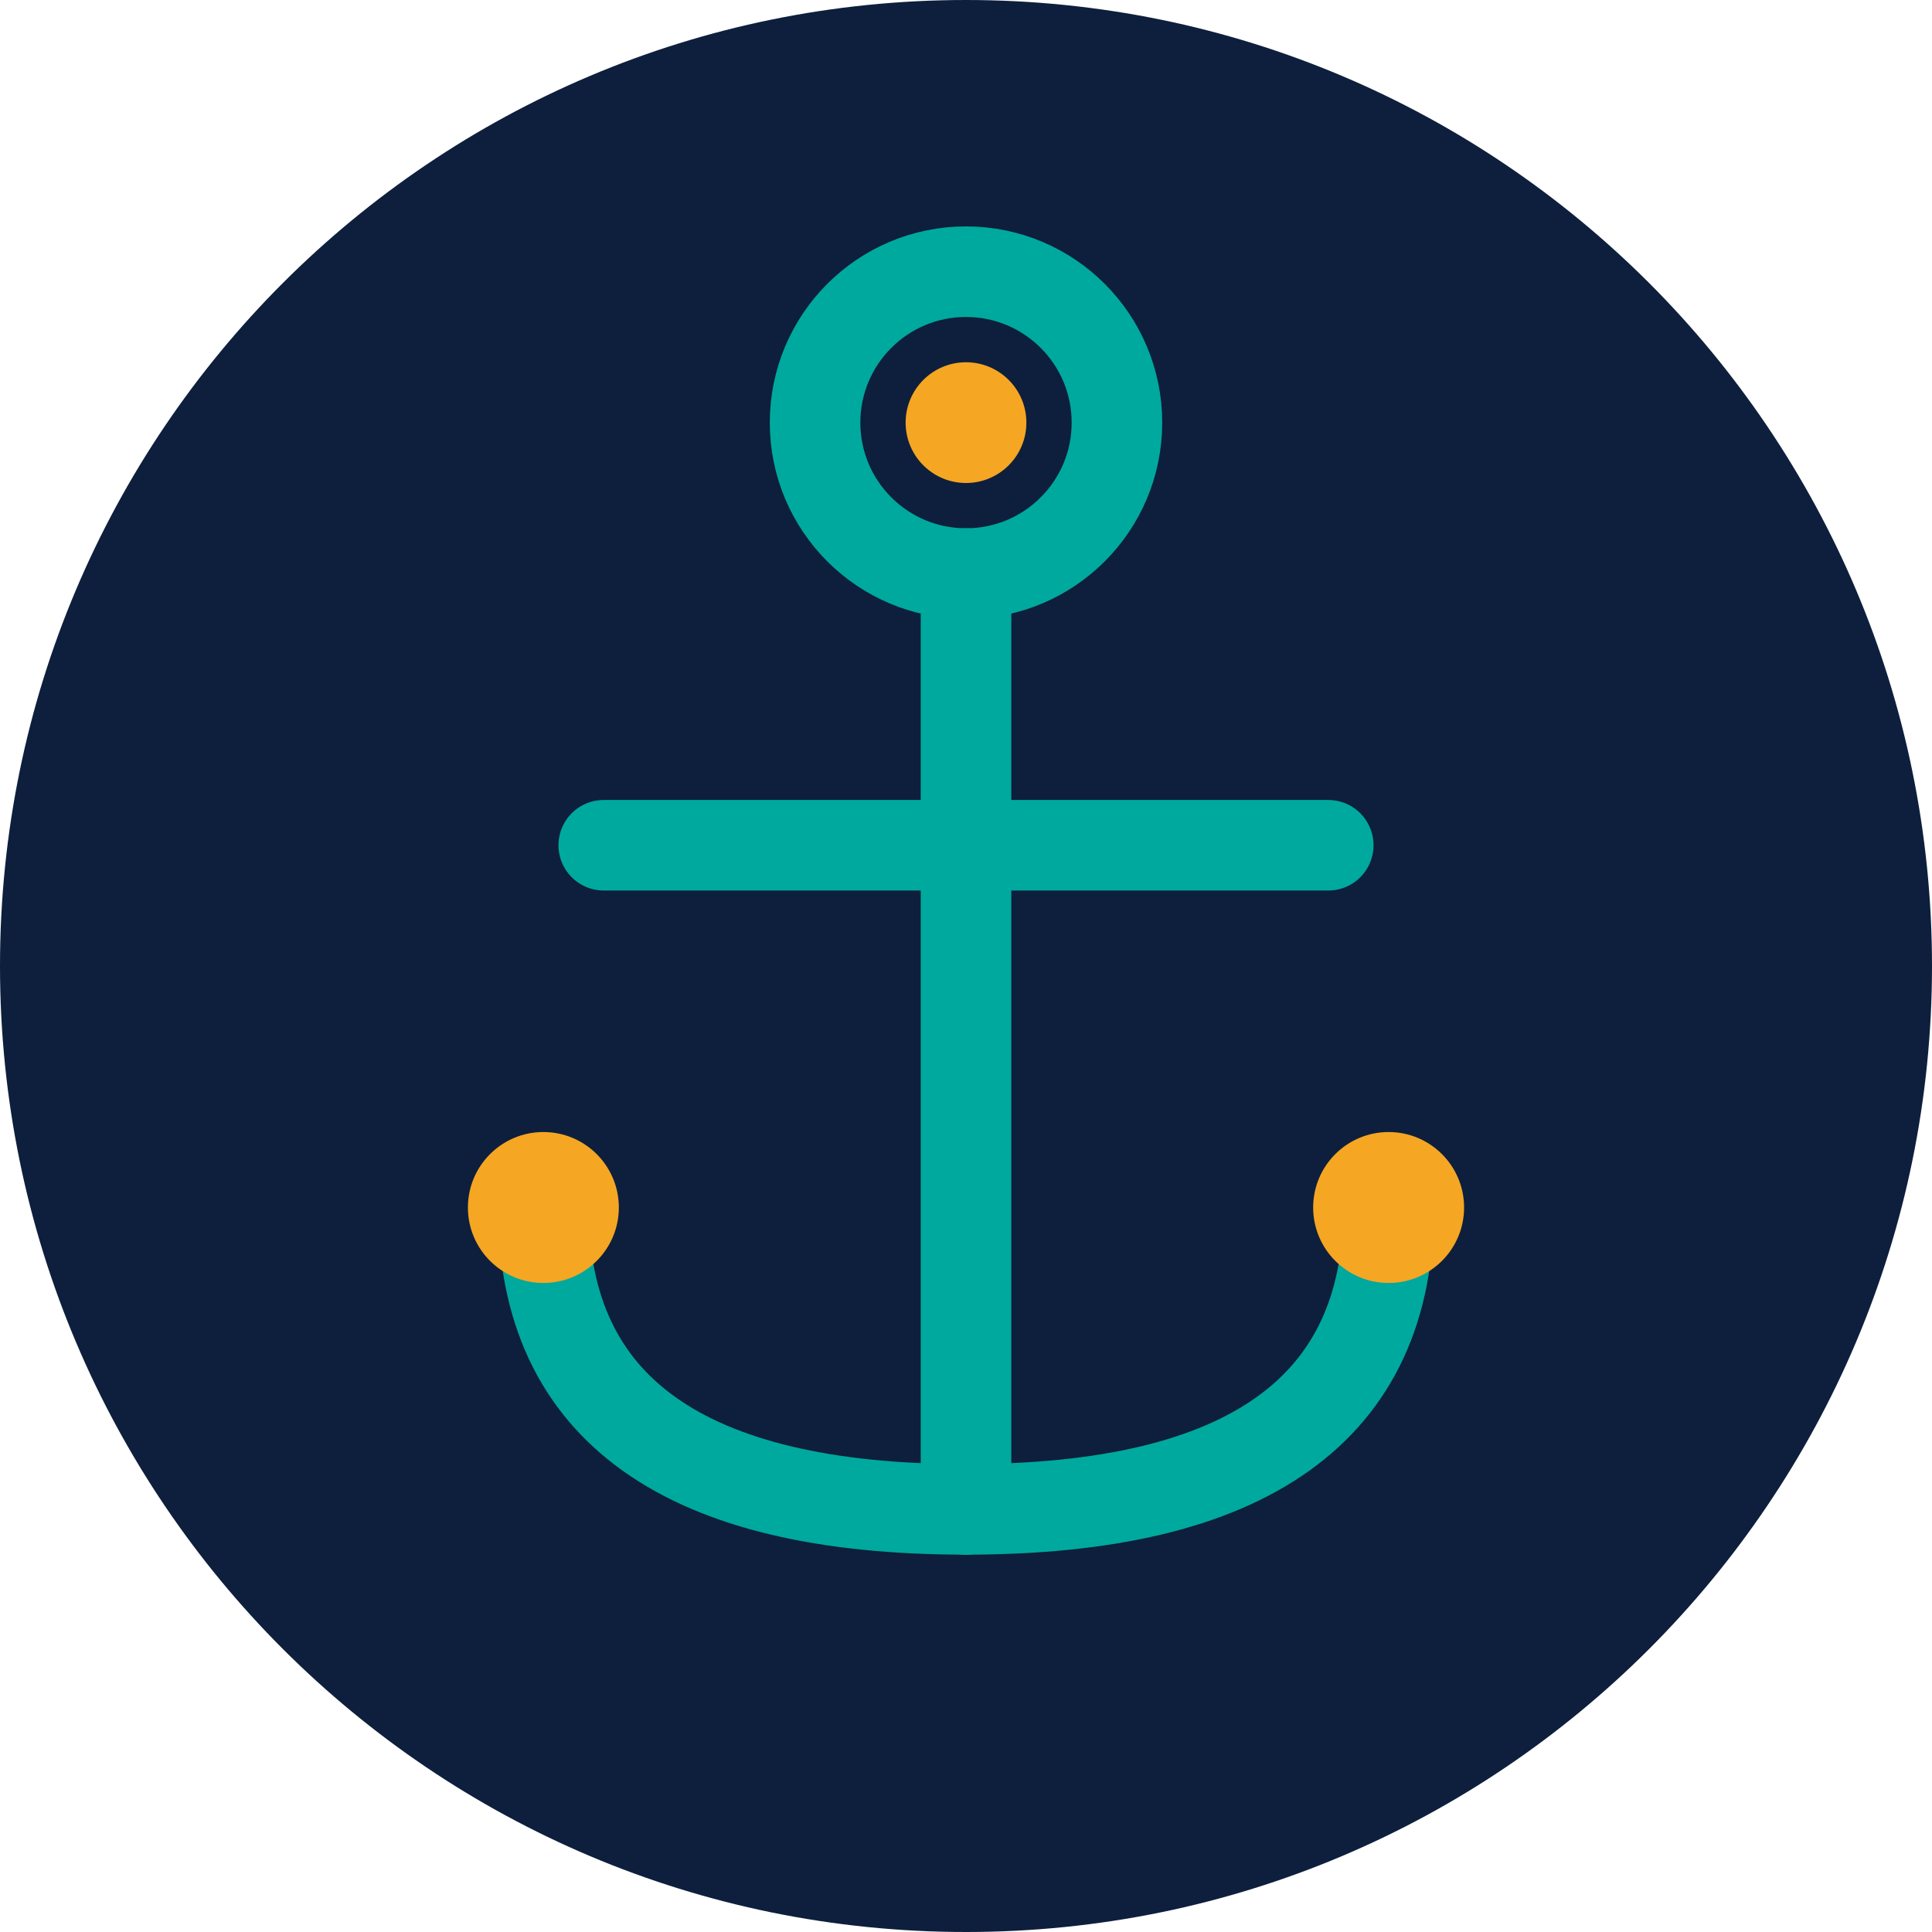
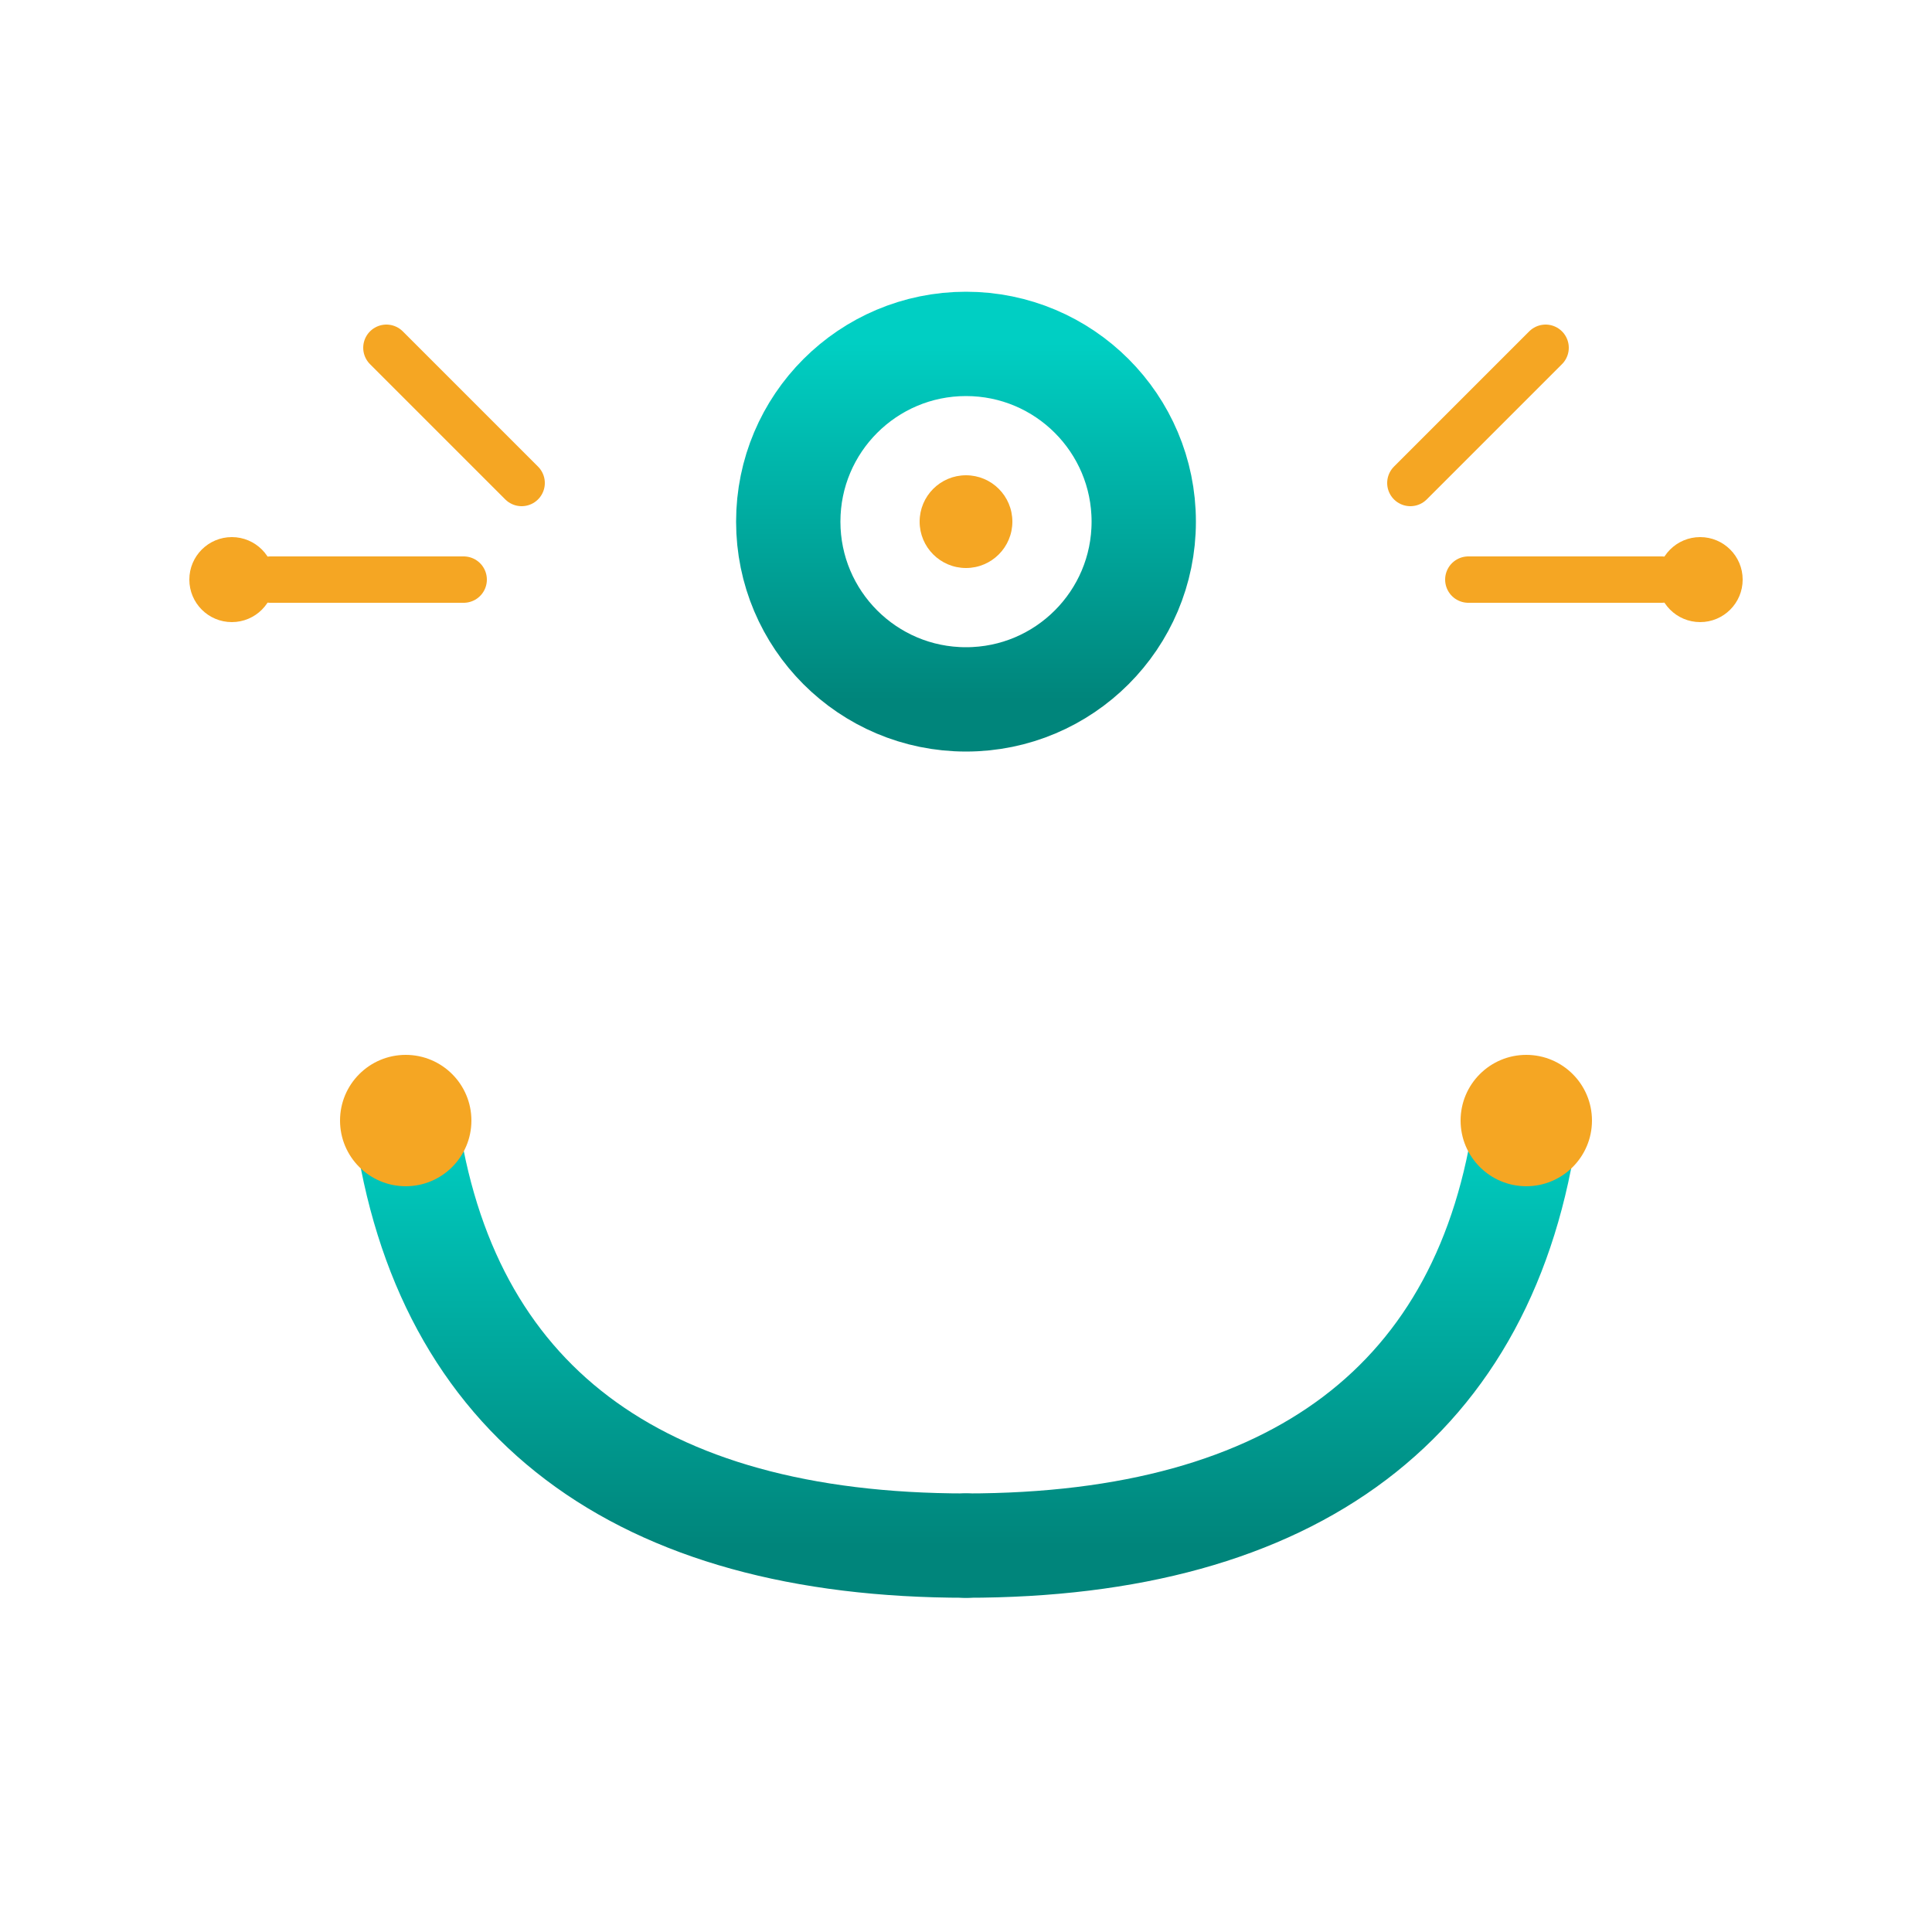
- <svg xmlns="http://www.w3.org/2000/svg" viewBox="0 0 64 64">
-   <circle cx="32" cy="32" r="32" fill="#0D1F3C" />
-   <circle cx="32" cy="14" r="5" fill="none" stroke="#00A99D" stroke-width="3" />
-   <line x1="32" y1="19" x2="32" y2="50" stroke="#00A99D" stroke-width="3" stroke-linecap="round" />
-   <line x1="20" y1="28" x2="44" y2="28" stroke="#00A99D" stroke-width="3" stroke-linecap="round" />
-   <path d="M32 50 Q18 50 18 40" fill="none" stroke="#00A99D" stroke-width="3" stroke-linecap="round" />
-   <path d="M32 50 Q46 50 46 40" fill="none" stroke="#00A99D" stroke-width="3" stroke-linecap="round" />
-   <circle cx="18" cy="40" r="2.5" fill="#F5A623" />
-   <circle cx="46" cy="40" r="2.5" fill="#F5A623" />
-   <circle cx="32" cy="14" r="2" fill="#F5A623" />
+ <svg xmlns="http://www.w3.org/2000/svg" viewBox="0 0 100 100">
+   <defs>
+     <linearGradient id="tealGrad" x1="0%" y1="0%" x2="0%" y2="100%">
+       <stop offset="0%" stop-color="#00CFC3" />
+       <stop offset="100%" stop-color="#00857B" />
+     </linearGradient>
+   </defs>
+   <g fill="none" stroke="#F5A623" stroke-width="2.4" stroke-linecap="round">
+     <path d="M14 30 H24" />
+     <circle cx="12" cy="30" r="2.2" fill="#F5A623" stroke="none" />
+     <path d="M86 30 H76" />
+     <circle cx="88" cy="30" r="2.2" fill="#F5A623" stroke="none" />
+     <path d="M20 18 L27 25" />
+     <path d="M80 18 L73 25" />
+   </g>
+   <g fill="none" stroke="url(#tealGrad)" stroke-width="5.4" stroke-linecap="round" stroke-linejoin="round">
+     <circle cx="50" cy="27" r="9.2" />
+     <line x1="50" y1="36.2" x2="50" y2="80" />
+     <line x1="32" y1="48" x2="68" y2="48" />
+     <path d="M50 80 C33 80 23 72.5 21 58" />
+     <path d="M50 80 C67 80 77 72.5 79 58" />
+   </g>
+   <circle cx="21" cy="58" r="3.4" fill="#F5A623" />
+   <circle cx="79" cy="58" r="3.4" fill="#F5A623" />
+   <circle cx="50" cy="27" r="2.4" fill="#F5A623" />
</svg>
